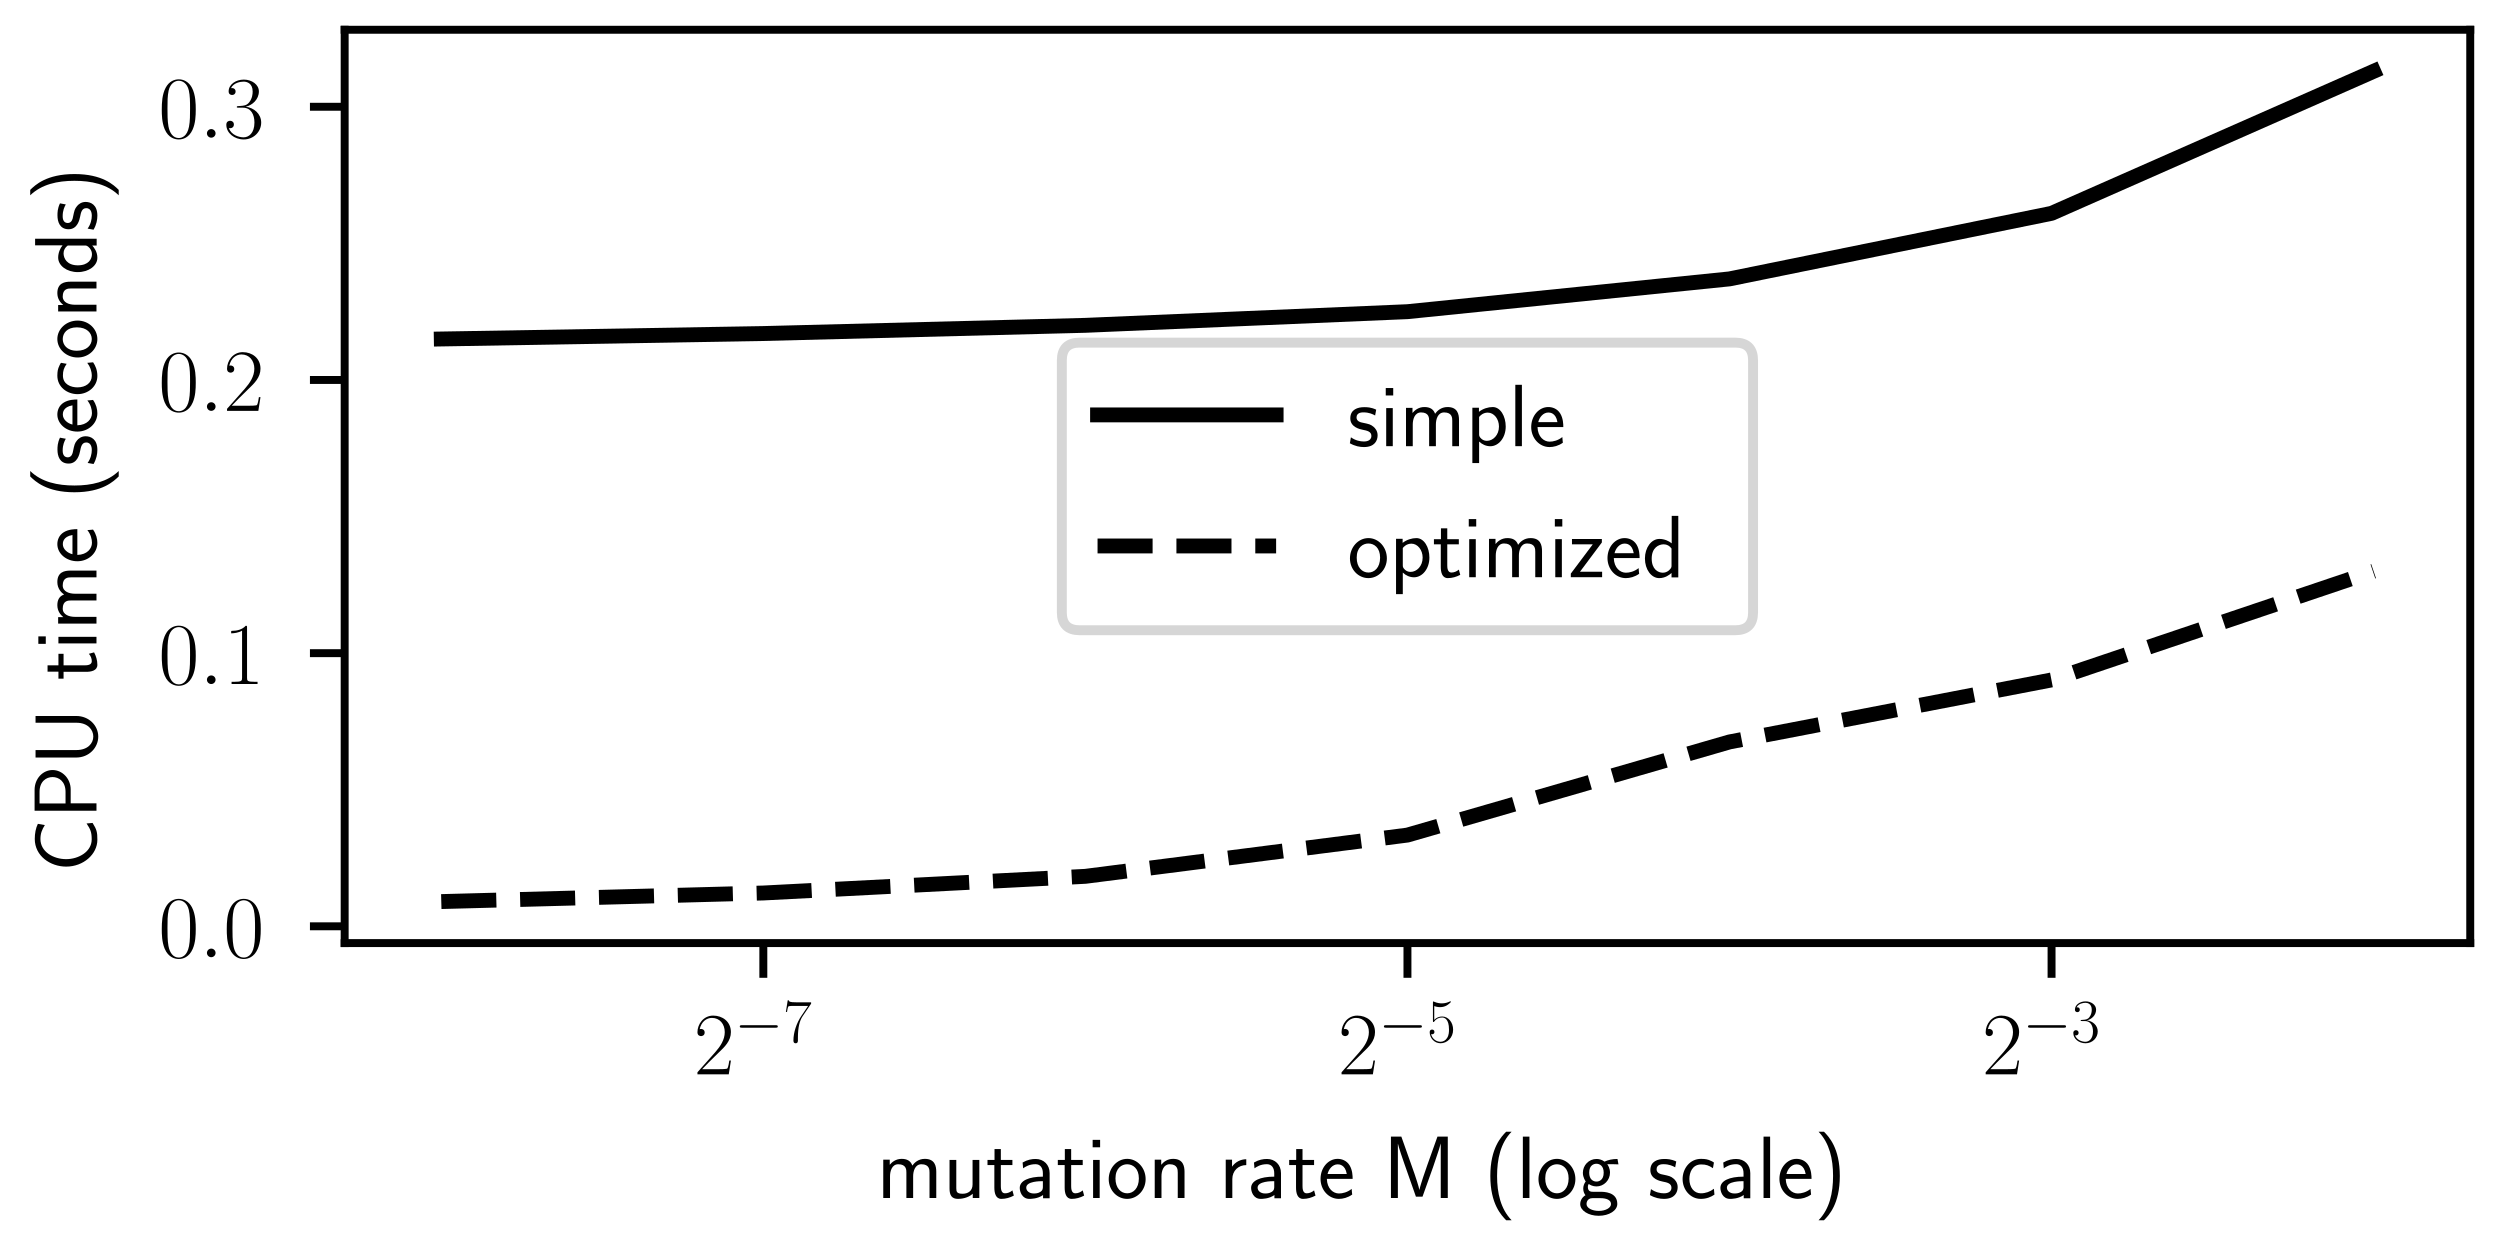
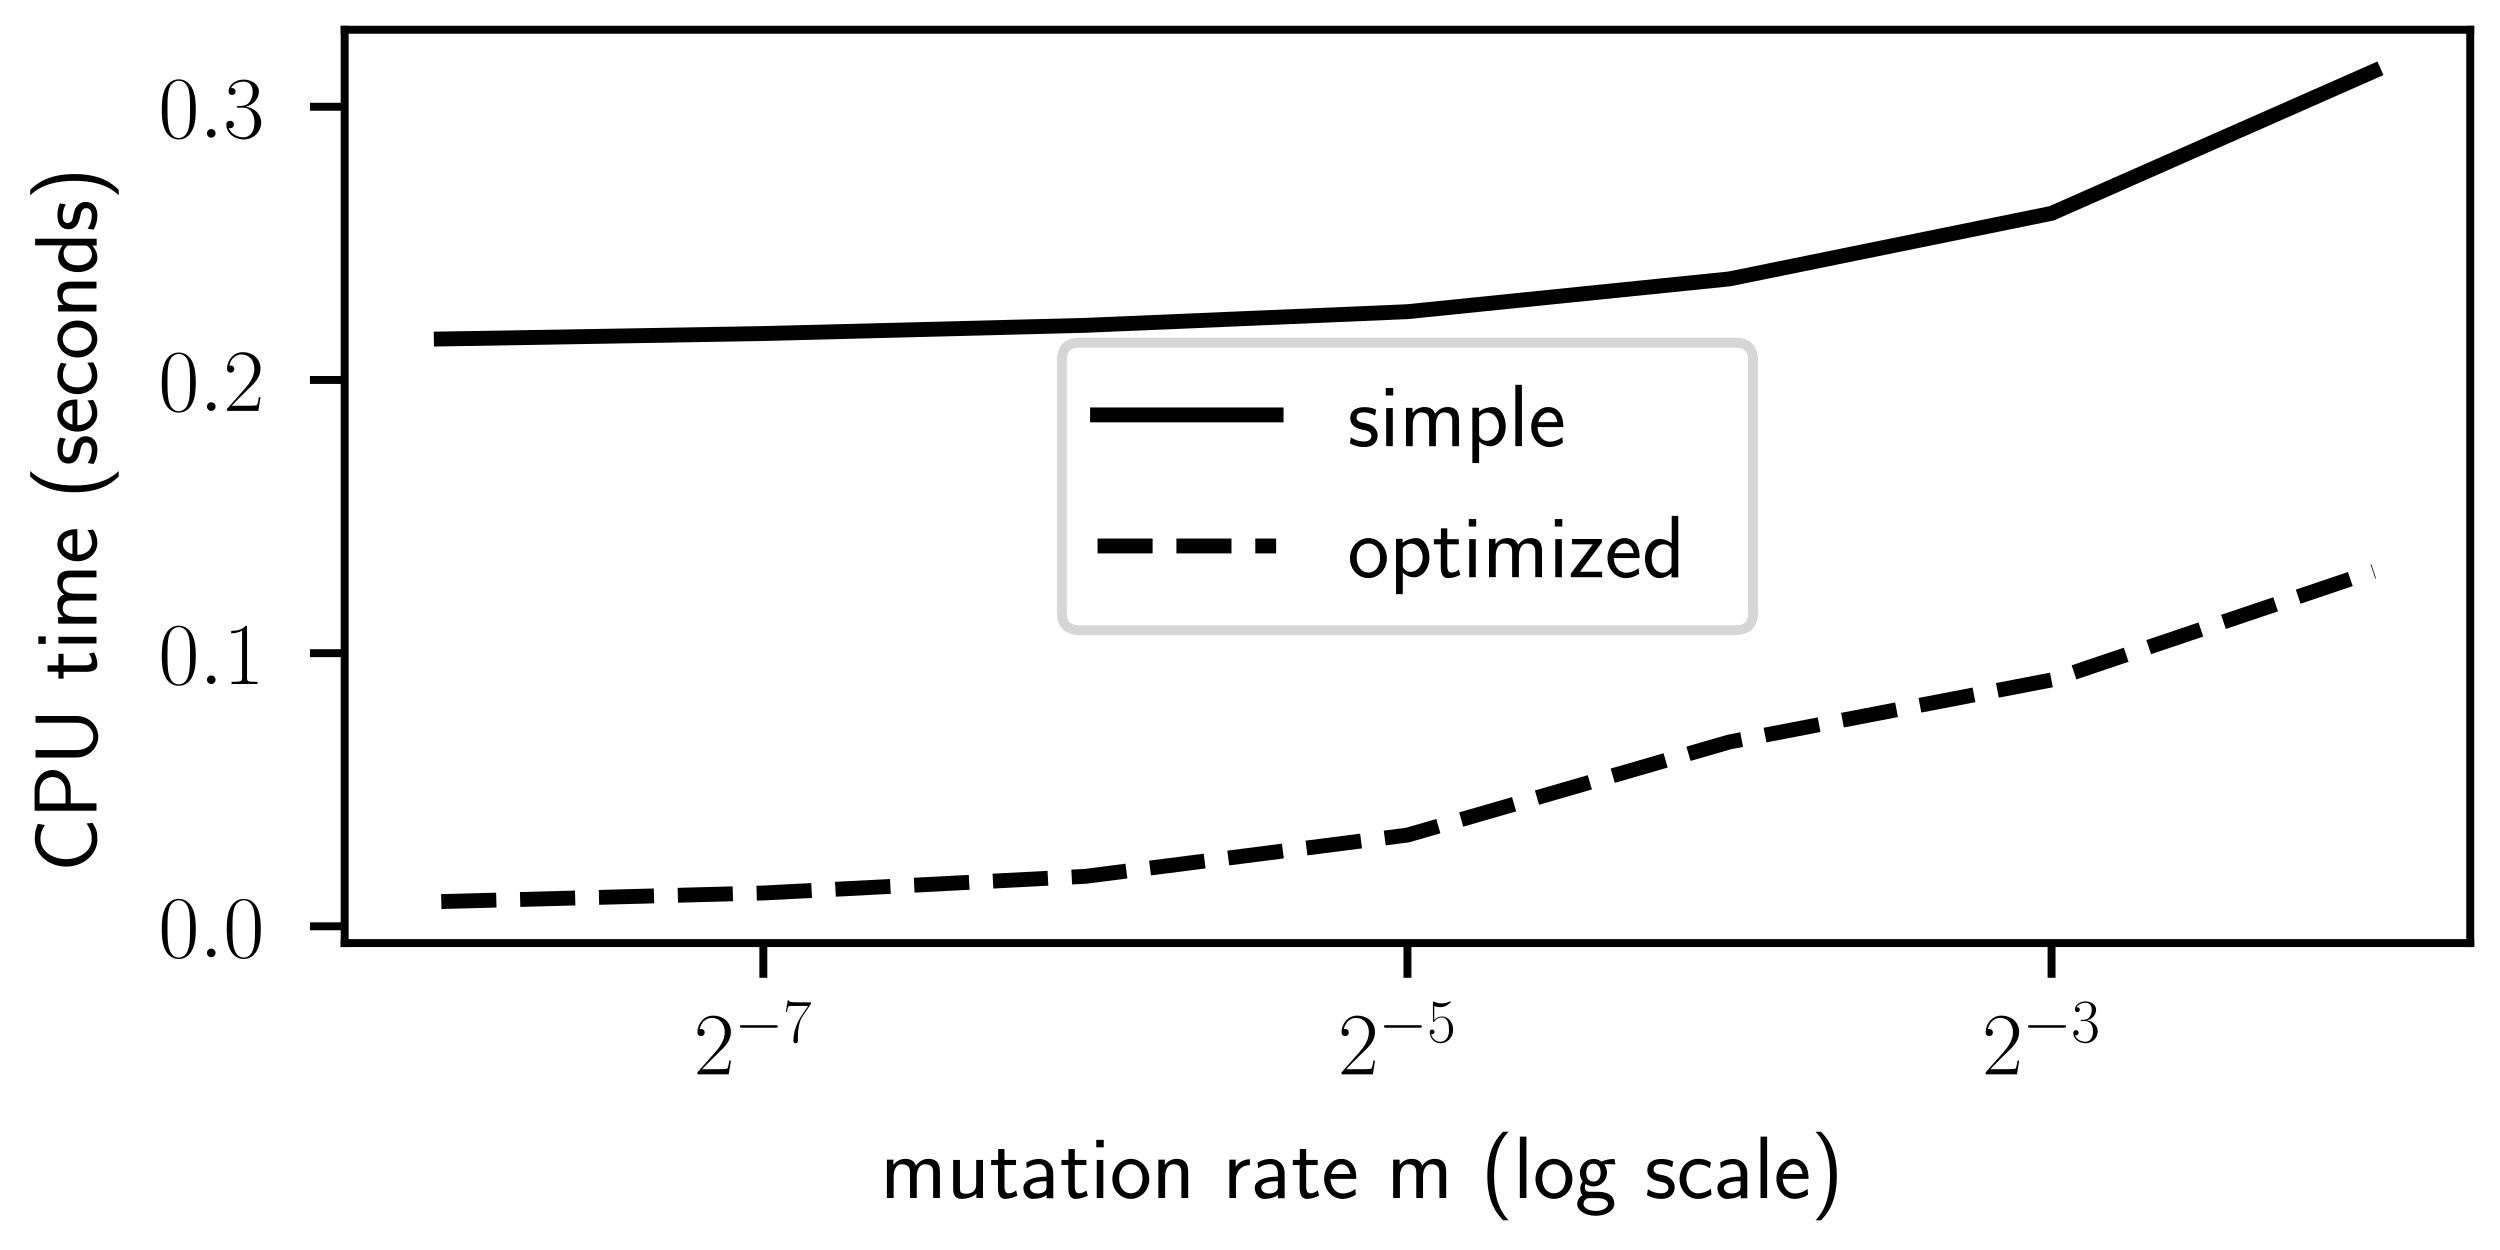
<svg xmlns="http://www.w3.org/2000/svg" xmlns:xlink="http://www.w3.org/1999/xlink" height="126pt" version="1.1" viewBox="0 0 252 126" width="252pt">
  <defs>
    <style type="text/css">*{stroke-linecap:butt;stroke-linejoin:round;}</style>
  </defs>
  <g id="figure_1">
    <g id="patch_1">
      <path d="M 0 126  L 252 126  L 252 0  L 0 0  z " style="fill:#ffffff;" />
    </g>
    <g id="axes_1">
      <g id="patch_2">
        <path d="M 34.742 95.063  L 249 95.063  L 249 3  L 34.742 3  z " style="fill:#ffffff;" />
      </g>
      <g id="matplotlib.axis_1">
        <g id="xtick_1">
          <g id="line2d_1">
            <defs>
-               <path d="M 0 0  L 0 3.5  " id="m59b6fb8c42" style="stroke:#000000;stroke-width:0.8;" />
-             </defs>
-             <g>
-               <use style="stroke:#000000;stroke-width:0.8;" x="76.944" xlink:href="#m59b6fb8c42" y="95.063" />
+               <path d="M 0 0  L 0 3.5  " id="m961f65065f" style="stroke:#000000;stroke-width:0.8;" />
+             </defs>
+             <g>
+               <use style="stroke:#000000;stroke-width:0.8;" x="76.944" xlink:href="#m961f65065f" y="95.063" />
            </g>
          </g>
          <g id="text_1">
            <g transform="translate(69.93578 108.2899)scale(0.09 -0.09)">
              <defs>
                <path d="M 41.703 15.453  L 39.906 15.453  C 38.906 8.375 38.094 7.172 37.703 6.562  C 37.203 5.766 30 5.766 28.594 5.766  L 9.406 5.766  C 13 9.672 20 16.75 28.5 24.953  C 34.594 30.734 41.703 37.531 41.703 47.422  C 41.703 59.219 32.297 66 21.797 66  C 10.797 66 4.094 56.312 4.094 47.344  C 4.094 43.438 7 42.938 8.203 42.938  C 9.203 42.938 12.203 43.547 12.203 47.031  C 12.203 50.109 9.594 51 8.203 51  C 7.594 51 7 50.906 6.594 50.703  C 8.5 59.219 14.297 63.406 20.406 63.406  C 29.094 63.406 34.797 56.516 34.797 47.422  C 34.797 38.734 29.703 31.25 24 24.75  L 4.094 2.281  L 4.094 0  L 39.297 0  z " id="CMR17-50" />
                <path d="M 65.906 23  C 67.594 23 69.406 23 69.406 25  C 69.406 27 67.594 27 65.906 27  L 11.797 27  C 10.094 27 8.297 27 8.297 25  C 8.297 23 10.094 23 11.797 23  z " id="CMSY10-0" />
                <path d="M 45.094 61.578  L 45.094 63.766  L 21.594 63.766  C 9.906 63.766 9.703 65.078 9.297 67  L 7.5 67  L 4.594 48.344  L 6.406 48.344  C 6.703 50.234 7.406 55.312 8.594 57.203  C 9.203 58 16.594 58 18.297 58  L 40.297 58  L 29.203 41.578  C 21.797 30.531 16.703 15.609 16.703 2.578  C 16.703 1.391 16.703 -2 20.297 -2  C 23.906 -2 23.906 1.391 23.906 2.672  L 23.906 7.266  C 23.906 23.562 26.703 34.312 31.297 41.188  z " id="CMR17-55" />
              </defs>
              <use transform="scale(0.996264)" xlink:href="#CMR17-50" />
              <use transform="translate(45.69048 36.15364)scale(0.697382)" xlink:href="#CMSY10-0" />
              <use transform="translate(99.93147 36.15364)scale(0.697382)" xlink:href="#CMR17-55" />
            </g>
          </g>
        </g>
        <g id="xtick_2">
          <g id="line2d_2">
            <g>
-               <use style="stroke:#000000;stroke-width:0.8;" x="141.871" xlink:href="#m59b6fb8c42" y="95.063" />
+               <use style="stroke:#000000;stroke-width:0.8;" x="141.871" xlink:href="#m961f65065f" y="95.063" />
            </g>
          </g>
          <g id="text_2">
            <g transform="translate(134.8624 108.2899)scale(0.09 -0.09)">
              <defs>
                <path d="M 11.406 57.688  C 12.406 57.281 16.5 56 20.703 56  C 30 56 35.094 61.109 38 64.062  C 38 64.953 38 65.5 37.406 65.5  C 37.297 65.5 37.094 65.5 36.297 65.047  C 32.797 63.406 28.703 62.078 23.703 62.078  C 20.703 62.078 16.203 62.484 11.297 64.672  C 10.203 65.172 10 65.172 9.906 65.172  C 9.406 65.172 9.297 65.062 9.297 63.078  L 9.297 34.422  C 9.297 32.641 9.297 32.141 10.297 32.141  C 10.797 32.141 11 32.344 11.5 33.031  C 14.703 37.516 19.094 39.406 24.094 39.406  C 27.594 39.406 35.094 37.219 35.094 20.141  C 35.094 16.953 35.094 11.172 32.094 6.578  C 29.594 2.484 25.703 0.391 21.406 0.391  C 14.797 0.391 8.094 5 6.297 12.719  C 6.703 12.609 7.5 12.422 7.906 12.422  C 9.203 12.422 11.703 13.125 11.703 16.219  C 11.703 18.906 9.797 20 7.906 20  C 5.594 20 4.094 18.594 4.094 15.797  C 4.094 7.094 11 -2 21.594 -2  C 31.906 -2 41.703 6.875 41.703 19.75  C 41.703 31.719 33.906 41 24.203 41  C 19.094 41 14.797 39.109 11.406 35.531  z " id="CMR17-53" />
              </defs>
              <use transform="scale(0.996264)" xlink:href="#CMR17-50" />
              <use transform="translate(45.69048 36.15364)scale(0.697382)" xlink:href="#CMSY10-0" />
              <use transform="translate(99.93147 36.15364)scale(0.697382)" xlink:href="#CMR17-53" />
            </g>
          </g>
        </g>
        <g id="xtick_3">
          <g id="line2d_3">
            <g>
-               <use style="stroke:#000000;stroke-width:0.8;" x="206.797" xlink:href="#m59b6fb8c42" y="95.063" />
+               <use style="stroke:#000000;stroke-width:0.8;" x="206.797" xlink:href="#m961f65065f" y="95.063" />
            </g>
          </g>
          <g id="text_3">
            <g transform="translate(199.7891 108.2899)scale(0.09 -0.09)">
              <defs>
                <path d="M 22.094 33.703  C 31 33.703 34.906 25.969 34.906 17.031  C 34.906 5 28.5 0.391 22.703 0.391  C 17.406 0.391 8.797 3.031 6.094 10.828  C 6.594 10.625 7.094 10.625 7.594 10.625  C 10 10.625 11.797 12.219 11.797 14.812  C 11.797 17.703 9.594 19 7.594 19  C 5.906 19 3.297 18.203 3.297 14.469  C 3.297 5.234 12.297 -2 22.906 -2  C 34 -2 42.5 6.719 42.5 16.953  C 42.5 26.672 34.5 33.703 25 34.797  C 32.594 36.375 39.906 43.062 39.906 52.016  C 39.906 59.688 32 65.297 23 65.297  C 13.906 65.297 5.906 59.828 5.906 52.016  C 5.906 48.594 8.5 48 9.797 48  C 11.906 48 13.703 49.297 13.703 51.891  C 13.703 54.469 11.906 55.766 9.797 55.766  C 9.406 55.766 8.906 55.766 8.5 55.578  C 11.406 61.859 19.297 63 22.797 63  C 26.297 63 32.906 61.328 32.906 51.875  C 32.906 49.109 32.5 44.188 29.094 39.844  C 26.094 36 22.703 36 19.406 35.688  C 18.906 35.688 16.594 35.453 16.203 35.453  C 15.5 35.359 15.094 35.266 15.094 34.5  C 15.094 33.797 15.203 33.703 17.203 33.703  z " id="CMR17-51" />
              </defs>
              <use transform="scale(0.996264)" xlink:href="#CMR17-50" />
              <use transform="translate(45.69048 36.15364)scale(0.697382)" xlink:href="#CMSY10-0" />
              <use transform="translate(99.93147 36.15364)scale(0.697382)" xlink:href="#CMR17-51" />
            </g>
          </g>
        </g>
        <g id="text_4">
-           <g transform="translate(88.36836 120.7582)scale(0.09 -0.09)">
+           <g transform="translate(88.73505 120.7582)scale(0.09 -0.09)">
            <defs>
              <path d="M 67 29.328  C 67 36.062 65.297 44 54.094 44  C 46.594 44 42.094 39.312 40.094 36.422  C 38.297 41.719 34.094 44 28.094 44  C 21.297 44 17 40.125 14.703 37.328  L 14.703 43.094  L 7.406 43.094  L 7.406 0  L 15 0  L 15 24.359  C 15 30.297 17.203 37.938 24.297 37.938  C 33.406 37.938 33.406 31.5 33.406 28.578  L 33.406 0  L 41 0  L 41 24.359  C 41 30.297 43.203 37.938 50.297 37.938  C 59.406 37.938 59.406 31.5 59.406 28.578  L 59.406 0  L 67 0  z " id="CMSS17-109" />
              <path d="M 40.906 42.797  L 33.297 42.797  L 33.297 15.188  C 33.297 7.781 27.906 4.781 22.203 4.781  C 15.594 4.781 15 6.984 15 11.078  L 15 42.797  L 7.406 42.797  L 7.406 10.594  C 7.406 2.797 10.094 -1 17 -1  C 20.406 -1 28.094 -0.203 33.5 4.781  L 33.5 0  L 40.906 0  z " id="CMSS17-117" />
              <path d="M 16.703 37  L 29.703 37  L 29.703 42.766  L 16.703 42.766  L 16.703 55  L 9.594 55  L 9.594 42.766  L 1.703 42.766  L 1.703 37  L 9.406 37  L 9.406 11.703  C 9.406 6 10.703 -1 17.297 -1  C 22.297 -1 26.906 0.391 31.297 2.688  L 29.703 8.562  C 27.297 6.469 24.406 5.266 21.297 5.266  C 16.906 5.266 16.703 10.875 16.703 13.375  z " id="CMSS17-116" />
              <path d="M 37.594 27.984  C 37.594 37.375 30.906 43.875 21.906 43.875  C 17.5 43.875 12.703 43.078 7.203 39.891  L 7.797 33.359  C 10.297 35.125 14.594 38 21.797 38  C 26.906 38 30 34.062 30 27.844  L 30 24  C 14 24 4 19.344 4 11.344  C 4 7.203 6.5 -1 14.797 -1  C 16.297 -1 24.406 -1 30.203 3.391  L 30.203 -0.297  L 37.594 -0.297  z M 30 12.75  C 30 10.953 30 8.562 27 6.781  C 24.406 5.078 21.094 5.078 19.703 5.078  C 14.703 5.078 11.297 7.984 11.297 11.625  C 11.297 18.922 26.906 18.922 30 18.922  z " id="CMSS17-97" />
              <path d="M 15.297 65.359  L 6.906 65.359  L 6.906 57  L 15.297 57  z M 14.797 42.797  L 7.406 42.797  L 7.406 0  L 14.797 0  z " id="CMSS17-105" />
              <path d="M 44.203 21.188  C 44.203 34 34.703 44 23.5 44  C 12 44 2.703 33.703 2.703 21.188  C 2.703 8.5 12.297 -1 23.406 -1  C 34.797 -1 44.203 8.797 44.203 21.188  z M 23.5 5.266  C 16.406 5.266 10.297 11.078 10.297 22  C 10.297 33.609 17.406 37.922 23.406 37.922  C 29.906 37.922 36.594 33.219 36.594 22  C 36.594 10.672 30.094 5.266 23.5 5.266  z " id="CMSS17-111" />
              <path d="M 40.906 29.328  C 40.906 35.672 39.406 44 28.094 44  C 21.703 44 17.5 40.719 14.703 37.328  L 14.703 43.094  L 7.406 43.094  L 7.406 0  L 15 0  L 15 24.359  C 15 30.688 17.406 37.938 24.203 37.938  C 33 37.938 33.297 32 33.297 28.578  L 33.297 0  L 40.906 0  z " id="CMSS17-110" />
              <path d="M 14.906 21.297  C 14.906 30.703 21.797 37 30.594 37  L 30.594 43.578  C 24.203 43.578 18.203 40.391 14.594 35.203  L 14.594 43.094  L 7.5 43.094  L 7.5 0  L 14.906 0  z " id="CMSS17-114" />
              <path d="M 39.094 21.516  C 39.094 24.844 38.906 31.297 35.703 36.641  C 32.203 42.391 26.5 44 22.203 44  C 11.797 44 3 34.188 3 21.484  C 3 9.094 12.094 -1 23.594 -1  C 28.094 -1 33.594 0.297 38.594 3.875  C 38.594 4.281 38.406 6.469 38.297 6.562  C 38.297 6.766 38 9.844 38 10.25  C 33.203 6.359 27.703 5.078 23.703 5.078  C 17.297 5.078 10.406 10.422 10.094 21.516  z M 10.906 27  C 12.203 32.562 16.594 37.828 22.203 37.828  C 23.703 37.828 30.703 37.828 32.5 27  z " id="CMSS17-101" />
-               <path d="M 49.906 37.047  L 45.094 23.016  C 44.297 20.422 41.594 12.359 41 9.172  L 40.906 9.172  C 40.594 11.172 40 13.266 38.406 18.344  C 37.5 21.328 36.5 24.406 35.5 27.203  L 20.703 69  L 9 69  L 9 0  L 16.797 0  L 16.797 60.938  L 16.906 60.938  C 16.906 60.844 17.797 56.453 23.906 39.047  L 37.094 1.5  L 44.5 1.5  L 56.406 34.859  C 57.203 37.156 59.703 44.422 60.797 47.906  C 61.797 50.891 64.297 58.25 64.906 61.141  L 65 61.141  L 65 0  L 72.906 0  L 72.906 69  L 61.297 69  z " id="CMSS17-77" />
              <path d="M 25.203 74.5  C 19.797 69.016 7.406 56.266 7.406 24.812  C 7.406 -6.766 19.797 -19.422 25.203 -25  L 31.297 -25  C 19 -12.25 15 5.578 15 24.703  C 15 43.719 18.797 61.656 31.297 74.5  z " id="CMSS17-40" />
              <path d="M 14.797 69  L 7.406 69  L 7.406 0  L 14.797 0  z " id="CMSS17-108" />
              <path d="M 44.5 43.875  C 38.797 43.875 33.906 42.781 29.906 40.891  C 26.594 43.391 23.203 43.875 20.906 43.875  C 12.203 43.875 5.594 36.703 5.594 28.344  C 5.594 22.938 8.594 18.859 8.797 18.672  C 7 16.172 6 13.484 6 10.5  C 6 7 7.406 4.516 8.5 3.125  C 3.297 -0.047 2.594 -4.906 2.594 -6.797  C 2.594 -14.031 11.703 -20 23.406 -20  C 35.203 -20 44.297 -14.031 44.297 -6.688  C 44.297 7 29 7 24.797 7  L 16.703 7  C 15.203 7 11.203 7 11.203 12.359  C 11.203 14.391 12.094 15.688 12.203 15.781  C 13.703 14.688 16.797 13 20.906 13  C 29.203 13 36.094 19.969 36.094 28.547  C 36.094 33.312 33.906 36.797 33 38  L 33.297 38  C 33.594 38 37.797 38 39.297 38  C 42.5 38 42.797 37.953 45.594 37.797  z M 20.906 18.469  C 17.5 18.469 12.703 20.547 12.703 28.484  C 12.703 37.109 18.203 38.5 20.797 38.5  C 24.203 38.5 29 36.422 29 28.484  C 29 19.859 23.5 18.469 20.906 18.469  z M 24.703 -0.156  C 27.094 -0.156 37.203 -0.156 37.203 -6.906  C 37.203 -11.156 31 -14.516 23.5 -14.516  C 15.906 -14.516 9.703 -11.25 9.703 -6.797  C 9.703 -6.297 9.703 -0.156 16.594 -0.156  z " id="CMSS17-103" />
              <path d="M 32.203 41.047  C 26.297 43.859 21.703 43.859 18.703 43.859  C 11.594 43.859 3.094 41.375 3.094 31.297  C 3.094 21.234 14.094 19.031 17.094 18.422  C 21.703 17.531 26.797 16.531 26.797 11.562  C 26.797 5.266 19.594 5.266 18.297 5.266  C 14.297 5.266 8.797 6.359 3.797 9.969  L 2.594 3.281  C 8.297 0 13.797 -1 18.406 -1  C 30.703 -1 33.797 6.5 33.797 12.203  C 33.797 17.094 31 20.391 29.094 21.891  C 25.797 24.5 24.594 24.797 16.406 26.5  C 15 26.703 10.094 27.797 10.094 32.281  C 10.094 38 16.406 38 17.797 38  C 24.297 38 28.297 35.984 31 34.5  z " id="CMSS17-115" />
              <path d="M 38.5 39.703  C 38.5 40.391 33.906 42.406 32.703 42.797  C 29.406 44 25.203 44 24.094 44  C 11.094 44 3.297 32.703 3.297 21.297  C 3.297 9.297 12 -1 23.703 -1  C 30.406 -1 35.203 1.188 39.094 3.781  L 38.5 10.375  C 34.203 7.078 29.203 5.266 23.797 5.266  C 16 5.266 10.906 12.094 10.906 21.391  C 10.906 28.609 14.203 37.719 24.203 37.719  C 29.703 37.719 32.797 36.609 37.406 33.516  z " id="CMSS17-99" />
              <path d="M 11.297 -25  C 16.703 -19.516 29.094 -6.766 29.094 24.703  C 29.094 56.266 16.703 68.922 11.297 74.5  L 5.203 74.5  C 17.5 61.75 21.5 43.922 21.5 24.812  C 21.5 5.781 17.703 -12.156 5.203 -25  z " id="CMSS17-41" />
            </defs>
            <use transform="scale(0.996264)" xlink:href="#CMSS17-109" />
            <use transform="translate(74.22925 0)scale(0.996264)" xlink:href="#CMSS17-117" />
            <use transform="translate(122.4342 0)scale(0.996264)" xlink:href="#CMSS17-116" />
            <use transform="translate(156.2658 0)scale(0.996264)" xlink:href="#CMSS17-97" />
            <use transform="translate(201.1877 0)scale(0.996264)" xlink:href="#CMSS17-116" />
            <use transform="translate(235.0193 0)scale(0.996264)" xlink:href="#CMSS17-105" />
            <use transform="translate(257.2 0)scale(0.996264)" xlink:href="#CMSS17-111" />
            <use transform="translate(304.0436 0)scale(0.996264)" xlink:href="#CMSS17-110" />
            <use transform="translate(383.4777 0)scale(0.996264)" xlink:href="#CMSS17-114" />
            <use transform="translate(415.3874 0)scale(0.996264)" xlink:href="#CMSS17-97" />
            <use transform="translate(460.3093 0)scale(0.996264)" xlink:href="#CMSS17-116" />
            <use transform="translate(494.1409 0)scale(0.996264)" xlink:href="#CMSS17-101" />
-             <use transform="translate(567.0088 0)scale(0.996264)" xlink:href="#CMSS17-77" />
-             <use transform="translate(679.914 0)scale(0.996264)" xlink:href="#CMSS17-40" />
-             <use transform="translate(716.3479 0)scale(0.996264)" xlink:href="#CMSS17-108" />
-             <use transform="translate(738.5286 0)scale(0.996264)" xlink:href="#CMSS17-111" />
-             <use transform="translate(785.3723 0)scale(0.996264)" xlink:href="#CMSS17-103" />
-             <use transform="translate(863.445 0)scale(0.996264)" xlink:href="#CMSS17-115" />
-             <use transform="translate(899.3585 0)scale(0.996264)" xlink:href="#CMSS17-99" />
-             <use transform="translate(940.9974 0)scale(0.996264)" xlink:href="#CMSS17-97" />
-             <use transform="translate(985.9193 0)scale(0.996264)" xlink:href="#CMSS17-108" />
-             <use transform="translate(1008.1 0)scale(0.996264)" xlink:href="#CMSS17-101" />
-             <use transform="translate(1049.739 0)scale(0.996264)" xlink:href="#CMSS17-41" />
+             <use transform="translate(567.0088 0)scale(0.996264)" xlink:href="#CMSS17-109" />
+             <use transform="translate(672.4672 0)scale(0.996264)" xlink:href="#CMSS17-40" />
+             <use transform="translate(708.9011 0)scale(0.996264)" xlink:href="#CMSS17-108" />
+             <use transform="translate(731.0819 0)scale(0.996264)" xlink:href="#CMSS17-111" />
+             <use transform="translate(777.9255 0)scale(0.996264)" xlink:href="#CMSS17-103" />
+             <use transform="translate(855.9982 0)scale(0.996264)" xlink:href="#CMSS17-115" />
+             <use transform="translate(891.9118 0)scale(0.996264)" xlink:href="#CMSS17-99" />
+             <use transform="translate(933.5506 0)scale(0.996264)" xlink:href="#CMSS17-97" />
+             <use transform="translate(978.4725 0)scale(0.996264)" xlink:href="#CMSS17-108" />
+             <use transform="translate(1000.653 0)scale(0.996264)" xlink:href="#CMSS17-101" />
+             <use transform="translate(1042.292 0)scale(0.996264)" xlink:href="#CMSS17-41" />
          </g>
        </g>
      </g>
      <g id="matplotlib.axis_2">
        <g id="ytick_1">
          <g id="line2d_4">
            <defs>
-               <path d="M 0 0  L -3.5 0  " id="md63ec8280c" style="stroke:#000000;stroke-width:0.8;" />
-             </defs>
-             <g>
-               <use style="stroke:#000000;stroke-width:0.8;" x="34.742" xlink:href="#md63ec8280c" y="93.373" />
+               <path d="M 0 0  L -3.5 0  " id="m134a534c5a" style="stroke:#000000;stroke-width:0.8;" />
+             </defs>
+             <g>
+               <use style="stroke:#000000;stroke-width:0.8;" x="34.742" xlink:href="#m134a534c5a" y="93.373" />
            </g>
          </g>
          <g id="text_5">
            <g transform="translate(15.96662 96.4867)scale(0.09 -0.09)">
              <defs>
                <path d="M 42 31.641  C 42 37.75 41.906 48.125 37.703 56.109  C 34 63.109 28.094 65.594 22.906 65.594  C 18.094 65.594 12 63.406 8.203 56.203  C 4.203 48.719 3.797 39.438 3.797 31.641  C 3.797 25.953 3.906 17.281 7 9.672  C 11.297 -0.609 19 -2 22.906 -2  C 27.5 -2 34.5 -0.109 38.594 9.375  C 41.594 16.281 42 24.359 42 31.641  z M 22.906 -0.406  C 16.5 -0.406 12.703 5.078 11.297 12.688  C 10.203 18.562 10.203 27.156 10.203 32.75  C 10.203 40.438 10.203 46.828 11.5 52.922  C 13.406 61.391 19 64 22.906 64  C 27 64 32.297 61.297 34.203 53.125  C 35.5 47.438 35.594 40.734 35.594 32.75  C 35.594 26.25 35.594 18.266 34.406 12.375  C 32.297 1.484 26.406 -0.406 22.906 -0.406  z " id="CMR17-48" />
                <path d="M 18.406 4.797  C 18.406 7.688 16 9.672 13.594 9.672  C 10.703 9.672 8.703 7.281 8.703 4.891  C 8.703 2 11.094 0 13.5 0  C 16.406 0 18.406 2.391 18.406 4.797  z " id="CMMI12-58" />
              </defs>
              <use transform="scale(0.996264)" xlink:href="#CMR17-48" />
              <use transform="translate(45.69048 0)scale(0.996264)" xlink:href="#CMMI12-58" />
              <use transform="translate(72.78765 0)scale(0.996264)" xlink:href="#CMR17-48" />
            </g>
          </g>
        </g>
        <g id="ytick_2">
          <g id="line2d_5">
            <g>
-               <use style="stroke:#000000;stroke-width:0.8;" x="34.742" xlink:href="#md63ec8280c" y="65.837" />
+               <use style="stroke:#000000;stroke-width:0.8;" x="34.742" xlink:href="#m134a534c5a" y="65.837" />
            </g>
          </g>
          <g id="text_6">
            <g transform="translate(15.96662 68.95045)scale(0.09 -0.09)">
              <defs>
                <path d="M 26.594 63.406  C 26.594 65.5 26.5 65.5 25.094 65.5  C 21.203 61.188 15.297 59.797 9.703 59.797  C 9.406 59.797 8.906 59.797 8.797 59.5  C 8.703 59.297 8.703 59.094 8.703 57  C 11.797 57 17 57.594 21 59.984  L 21 7.203  C 21 3.688 20.797 2.5 12.203 2.5  L 9.203 2.5  L 9.203 0  C 14 0 19 0 23.797 0  C 28.594 0 33.594 0 38.406 0  L 38.406 2.5  L 35.406 2.5  C 26.797 2.5 26.594 3.594 26.594 7.156  z " id="CMR17-49" />
              </defs>
              <use transform="scale(0.996264)" xlink:href="#CMR17-48" />
              <use transform="translate(45.69048 0)scale(0.996264)" xlink:href="#CMMI12-58" />
              <use transform="translate(72.78765 0)scale(0.996264)" xlink:href="#CMR17-49" />
            </g>
          </g>
        </g>
        <g id="ytick_3">
          <g id="line2d_6">
            <g>
-               <use style="stroke:#000000;stroke-width:0.8;" x="34.742" xlink:href="#md63ec8280c" y="38.301" />
+               <use style="stroke:#000000;stroke-width:0.8;" x="34.742" xlink:href="#m134a534c5a" y="38.301" />
            </g>
          </g>
          <g id="text_7">
            <g transform="translate(15.96662 41.41421)scale(0.09 -0.09)">
              <use transform="scale(0.996264)" xlink:href="#CMR17-48" />
              <use transform="translate(45.69048 0)scale(0.996264)" xlink:href="#CMMI12-58" />
              <use transform="translate(72.78765 0)scale(0.996264)" xlink:href="#CMR17-50" />
            </g>
          </g>
        </g>
        <g id="ytick_4">
          <g id="line2d_7">
            <g>
-               <use style="stroke:#000000;stroke-width:0.8;" x="34.742" xlink:href="#md63ec8280c" y="10.765" />
+               <use style="stroke:#000000;stroke-width:0.8;" x="34.742" xlink:href="#m134a534c5a" y="10.765" />
            </g>
          </g>
          <g id="text_8">
            <g transform="translate(15.96662 13.87796)scale(0.09 -0.09)">
              <use transform="scale(0.996264)" xlink:href="#CMR17-48" />
              <use transform="translate(45.69048 0)scale(0.996264)" xlink:href="#CMMI12-58" />
              <use transform="translate(72.78765 0)scale(0.996264)" xlink:href="#CMR17-51" />
            </g>
          </g>
        </g>
        <g id="text_9">
          <g transform="translate(9.725022 87.91066)rotate(-90)scale(0.09 -0.09)">
            <defs>
              <path d="M 54.703 11.156  C 48 6.672 44.906 5.375 36.797 5.375  C 22.797 5.375 14.594 20.359 14.594 34.047  C 14.594 48.625 23 63 37.203 63  C 43.594 63 47.797 61.219 52.906 58.047  L 54.297 65.891  C 49.5 68.281 43.406 69.375 37.297 69.375  C 18.094 69.375 6.203 51.812 6.203 34.047  C 6.203 14.484 20.297 -1 36.297 -1  C 44.906 -1 47.906 -0.297 55.297 4.375  z " id="CMSS17-67" />
              <path d="M 32.906 29  C 44.906 29 54.703 38.328 54.703 49.344  C 54.703 60.156 45.297 69.578 32.297 69.578  L 8.906 69.578  L 8.906 0  L 17.297 0  L 17.297 29  z M 30.094 64  C 41.703 64 46.797 56.672 46.797 49.328  C 46.797 42.5 42.094 34.781 30.094 34.781  L 17.094 34.781  L 17.094 64  z " id="CMSS17-80" />
              <path d="M 55.5 68.5  L 47.906 68.5  L 47.906 22.641  C 47.906 9.438 39.797 3.578 32.406 3.578  C 24.797 3.578 17.203 9.734 17.203 22.547  L 17.203 68.5  L 8.797 68.5  L 8.797 22.719  C 8.797 8.422 19.906 -2 32.297 -2  C 44.703 -2 55.5 8.422 55.5 22.719  z " id="CMSS17-85" />
              <path d="M 40.797 69  L 33.406 69  L 33.406 38.094  C 30.297 40.672 25.203 43.062 19.594 43.062  C 10.5 43.062 3.297 33.297 3.297 21.047  C 3.297 8.781 10.406 -1 19.297 -1  C 26.203 -1 30.797 2.688 33.203 4.781  L 33.203 -0.203  L 40.797 -0.203  z M 33.203 13.062  C 33.203 11.672 33.203 10.203 30.094 7.531  C 28.094 5.859 25.703 5.078 23.406 5.078  C 18 5.078 10.906 9 10.906 20.938  C 10.906 33.344 18.906 37 24.406 37  C 28.094 37 31.094 35.219 33.203 32.266  z " id="CMSS17-100" />
            </defs>
            <use transform="scale(0.996264)" xlink:href="#CMSS17-67" />
            <use transform="translate(59.85577 0)scale(0.996264)" xlink:href="#CMSS17-80" />
            <use transform="translate(119.5914 0)scale(0.996264)" xlink:href="#CMSS17-85" />
            <use transform="translate(214.9602 0)scale(0.996264)" xlink:href="#CMSS17-116" />
            <use transform="translate(248.7918 0)scale(0.996264)" xlink:href="#CMSS17-105" />
            <use transform="translate(270.9725 0)scale(0.996264)" xlink:href="#CMSS17-109" />
            <use transform="translate(345.2018 0)scale(0.996264)" xlink:href="#CMSS17-101" />
            <use transform="translate(418.0697 0)scale(0.996264)" xlink:href="#CMSS17-40" />
            <use transform="translate(454.5036 0)scale(0.996264)" xlink:href="#CMSS17-115" />
            <use transform="translate(490.4171 0)scale(0.996264)" xlink:href="#CMSS17-101" />
            <use transform="translate(532.056 0)scale(0.996264)" xlink:href="#CMSS17-99" />
            <use transform="translate(573.6948 0)scale(0.996264)" xlink:href="#CMSS17-111" />
            <use transform="translate(620.5384 0)scale(0.996264)" xlink:href="#CMSS17-110" />
            <use transform="translate(668.7434 0)scale(0.996264)" xlink:href="#CMSS17-100" />
            <use transform="translate(716.9483 0)scale(0.996264)" xlink:href="#CMSS17-115" />
            <use transform="translate(752.8618 0)scale(0.996264)" xlink:href="#CMSS17-41" />
          </g>
        </g>
      </g>
      <g id="line2d_8">
-         <path clip-path="url(#pd0f9762aa3)" d="M 44.481 34.17  L 76.944 33.62  L 109.407 32.794  L 141.871 31.417  L 174.334 28.112  L 206.797 21.504  L 239.261 7.185  " style="fill:none;stroke:#000000;stroke-linecap:square;stroke-width:1.5;" />
+         <path clip-path="url(#p7cf650c7f6)" d="M 44.481 34.17  L 76.944 33.62  L 109.407 32.794  L 141.871 31.417  L 174.334 28.112  L 206.797 21.504  L 239.261 7.185  " style="fill:none;stroke:#000000;stroke-linecap:square;stroke-width:1.5;" />
      </g>
      <g id="line2d_9">
-         <path clip-path="url(#pd0f9762aa3)" d="M 44.481 90.879  L 76.944 90.014  L 109.407 88.334  L 141.871 84.176  L 174.334 74.786  L 206.797 68.536  L 239.261 57.576  " style="fill:none;stroke:#000000;stroke-dasharray:5.55,2.4;stroke-dashoffset:0;stroke-width:1.5;" />
+         <path clip-path="url(#p7cf650c7f6)" d="M 44.481 90.879  L 76.944 90.014  L 109.407 88.334  L 141.871 84.176  L 174.334 74.786  L 206.797 68.536  L 239.261 57.576  " style="fill:none;stroke:#000000;stroke-dasharray:5.55,2.4;stroke-dashoffset:0;stroke-width:1.5;" />
      </g>
      <g id="patch_3">
        <path d="M 34.742 95.063  L 34.742 3  " style="fill:none;stroke:#000000;stroke-linecap:square;stroke-linejoin:miter;stroke-width:0.8;" />
      </g>
      <g id="patch_4">
        <path d="M 249 95.063  L 249 3  " style="fill:none;stroke:#000000;stroke-linecap:square;stroke-linejoin:miter;stroke-width:0.8;" />
      </g>
      <g id="patch_5">
        <path d="M 34.742 95.063  L 249 95.063  " style="fill:none;stroke:#000000;stroke-linecap:square;stroke-linejoin:miter;stroke-width:0.8;" />
      </g>
      <g id="patch_6">
        <path d="M 34.742 3  L 249 3  " style="fill:none;stroke:#000000;stroke-linecap:square;stroke-linejoin:miter;stroke-width:0.8;" />
      </g>
      <g id="legend_1">
        <g id="patch_7">
          <path d="M 108.833 63.528  L 174.909 63.528  Q 176.709 63.528 176.709 61.728  L 176.709 36.336  Q 176.709 34.536 174.909 34.536  L 108.833 34.536  Q 107.033 34.536 107.033 36.336  L 107.033 61.728  Q 107.033 63.528 108.833 63.528  z " style="fill:#ffffff;opacity:0.8;stroke:#cccccc;stroke-linejoin:miter;" />
        </g>
        <g id="line2d_10">
          <path d="M 110.633 41.824  L 128.633 41.824  " style="fill:none;stroke:#000000;stroke-linecap:square;stroke-width:1.5;" />
        </g>
        <g id="line2d_11" />
        <g id="text_10">
          <g transform="translate(135.8325 44.97417)scale(0.09 -0.09)">
            <defs>
              <path d="M 15.094 5.203  C 18.406 2.016 22.906 -0.078 27.703 -0.078  C 37 -0.078 45 9.422 45 22.062  C 45 33.734 39 44 30.406 44  C 25.406 44 19.406 42.219 14.906 38.625  L 14.906 43.203  L 7.5 43.203  L 7.5 -19  L 15.094 -19  z M 15.094 32.812  C 15.906 34 19.297 37.734 24.797 37.734  C 31.797 37.734 37.406 30.625 37.406 22.062  C 37.406 12.297 30.594 6 23.906 6  C 21.906 6 19.797 6.484 17.797 8.172  C 15.094 10.531 15.094 12 15.094 13.391  z " id="CMSS17-112" />
            </defs>
            <use transform="scale(0.996264)" xlink:href="#CMSS17-115" />
            <use transform="translate(35.91354 0)scale(0.996264)" xlink:href="#CMSS17-105" />
            <use transform="translate(58.09427 0)scale(0.996264)" xlink:href="#CMSS17-109" />
            <use transform="translate(132.3235 0)scale(0.996264)" xlink:href="#CMSS17-112" />
            <use transform="translate(180.5285 0)scale(0.996264)" xlink:href="#CMSS17-108" />
            <use transform="translate(202.7092 0)scale(0.996264)" xlink:href="#CMSS17-101" />
          </g>
        </g>
        <g id="line2d_12">
          <path d="M 110.633 55.034  L 128.633 55.034  " style="fill:none;stroke:#000000;stroke-dasharray:5.55,2.4;stroke-dashoffset:0;stroke-width:1.5;" />
        </g>
        <g id="line2d_13" />
        <g id="text_11">
          <g transform="translate(135.8325 58.18448)scale(0.09 -0.09)">
            <defs>
              <path d="M 37.5 39.094  L 37.5 42.969  L 3.906 42.969  L 3.906 37  L 16.703 37  C 17.906 37 19.094 37 20.297 37  L 27.297 37  L 2.594 4.078  L 2.594 0  L 37.797 0  L 37.797 6.172  L 24.203 6.172  C 23 6.172 21.797 6.172 20.594 6.172  L 12.906 6.172  z " id="CMSS17-122" />
            </defs>
            <use transform="scale(0.996264)" xlink:href="#CMSS17-111" />
            <use transform="translate(46.84362 0)scale(0.996264)" xlink:href="#CMSS17-112" />
            <use transform="translate(95.04857 0)scale(0.996264)" xlink:href="#CMSS17-116" />
            <use transform="translate(128.8801 0)scale(0.996264)" xlink:href="#CMSS17-105" />
            <use transform="translate(151.0609 0)scale(0.996264)" xlink:href="#CMSS17-109" />
            <use transform="translate(225.2901 0)scale(0.996264)" xlink:href="#CMSS17-105" />
            <use transform="translate(247.4708 0)scale(0.996264)" xlink:href="#CMSS17-122" />
            <use transform="translate(288.1487 0)scale(0.996264)" xlink:href="#CMSS17-101" />
            <use transform="translate(329.7875 0)scale(0.996264)" xlink:href="#CMSS17-100" />
          </g>
        </g>
      </g>
    </g>
  </g>
  <defs>
-     <clipPath id="pd0f9762aa3">
+     <clipPath id="p7cf650c7f6">
      <rect height="92.063" width="214.258" x="34.742" y="3" />
    </clipPath>
  </defs>
</svg>
